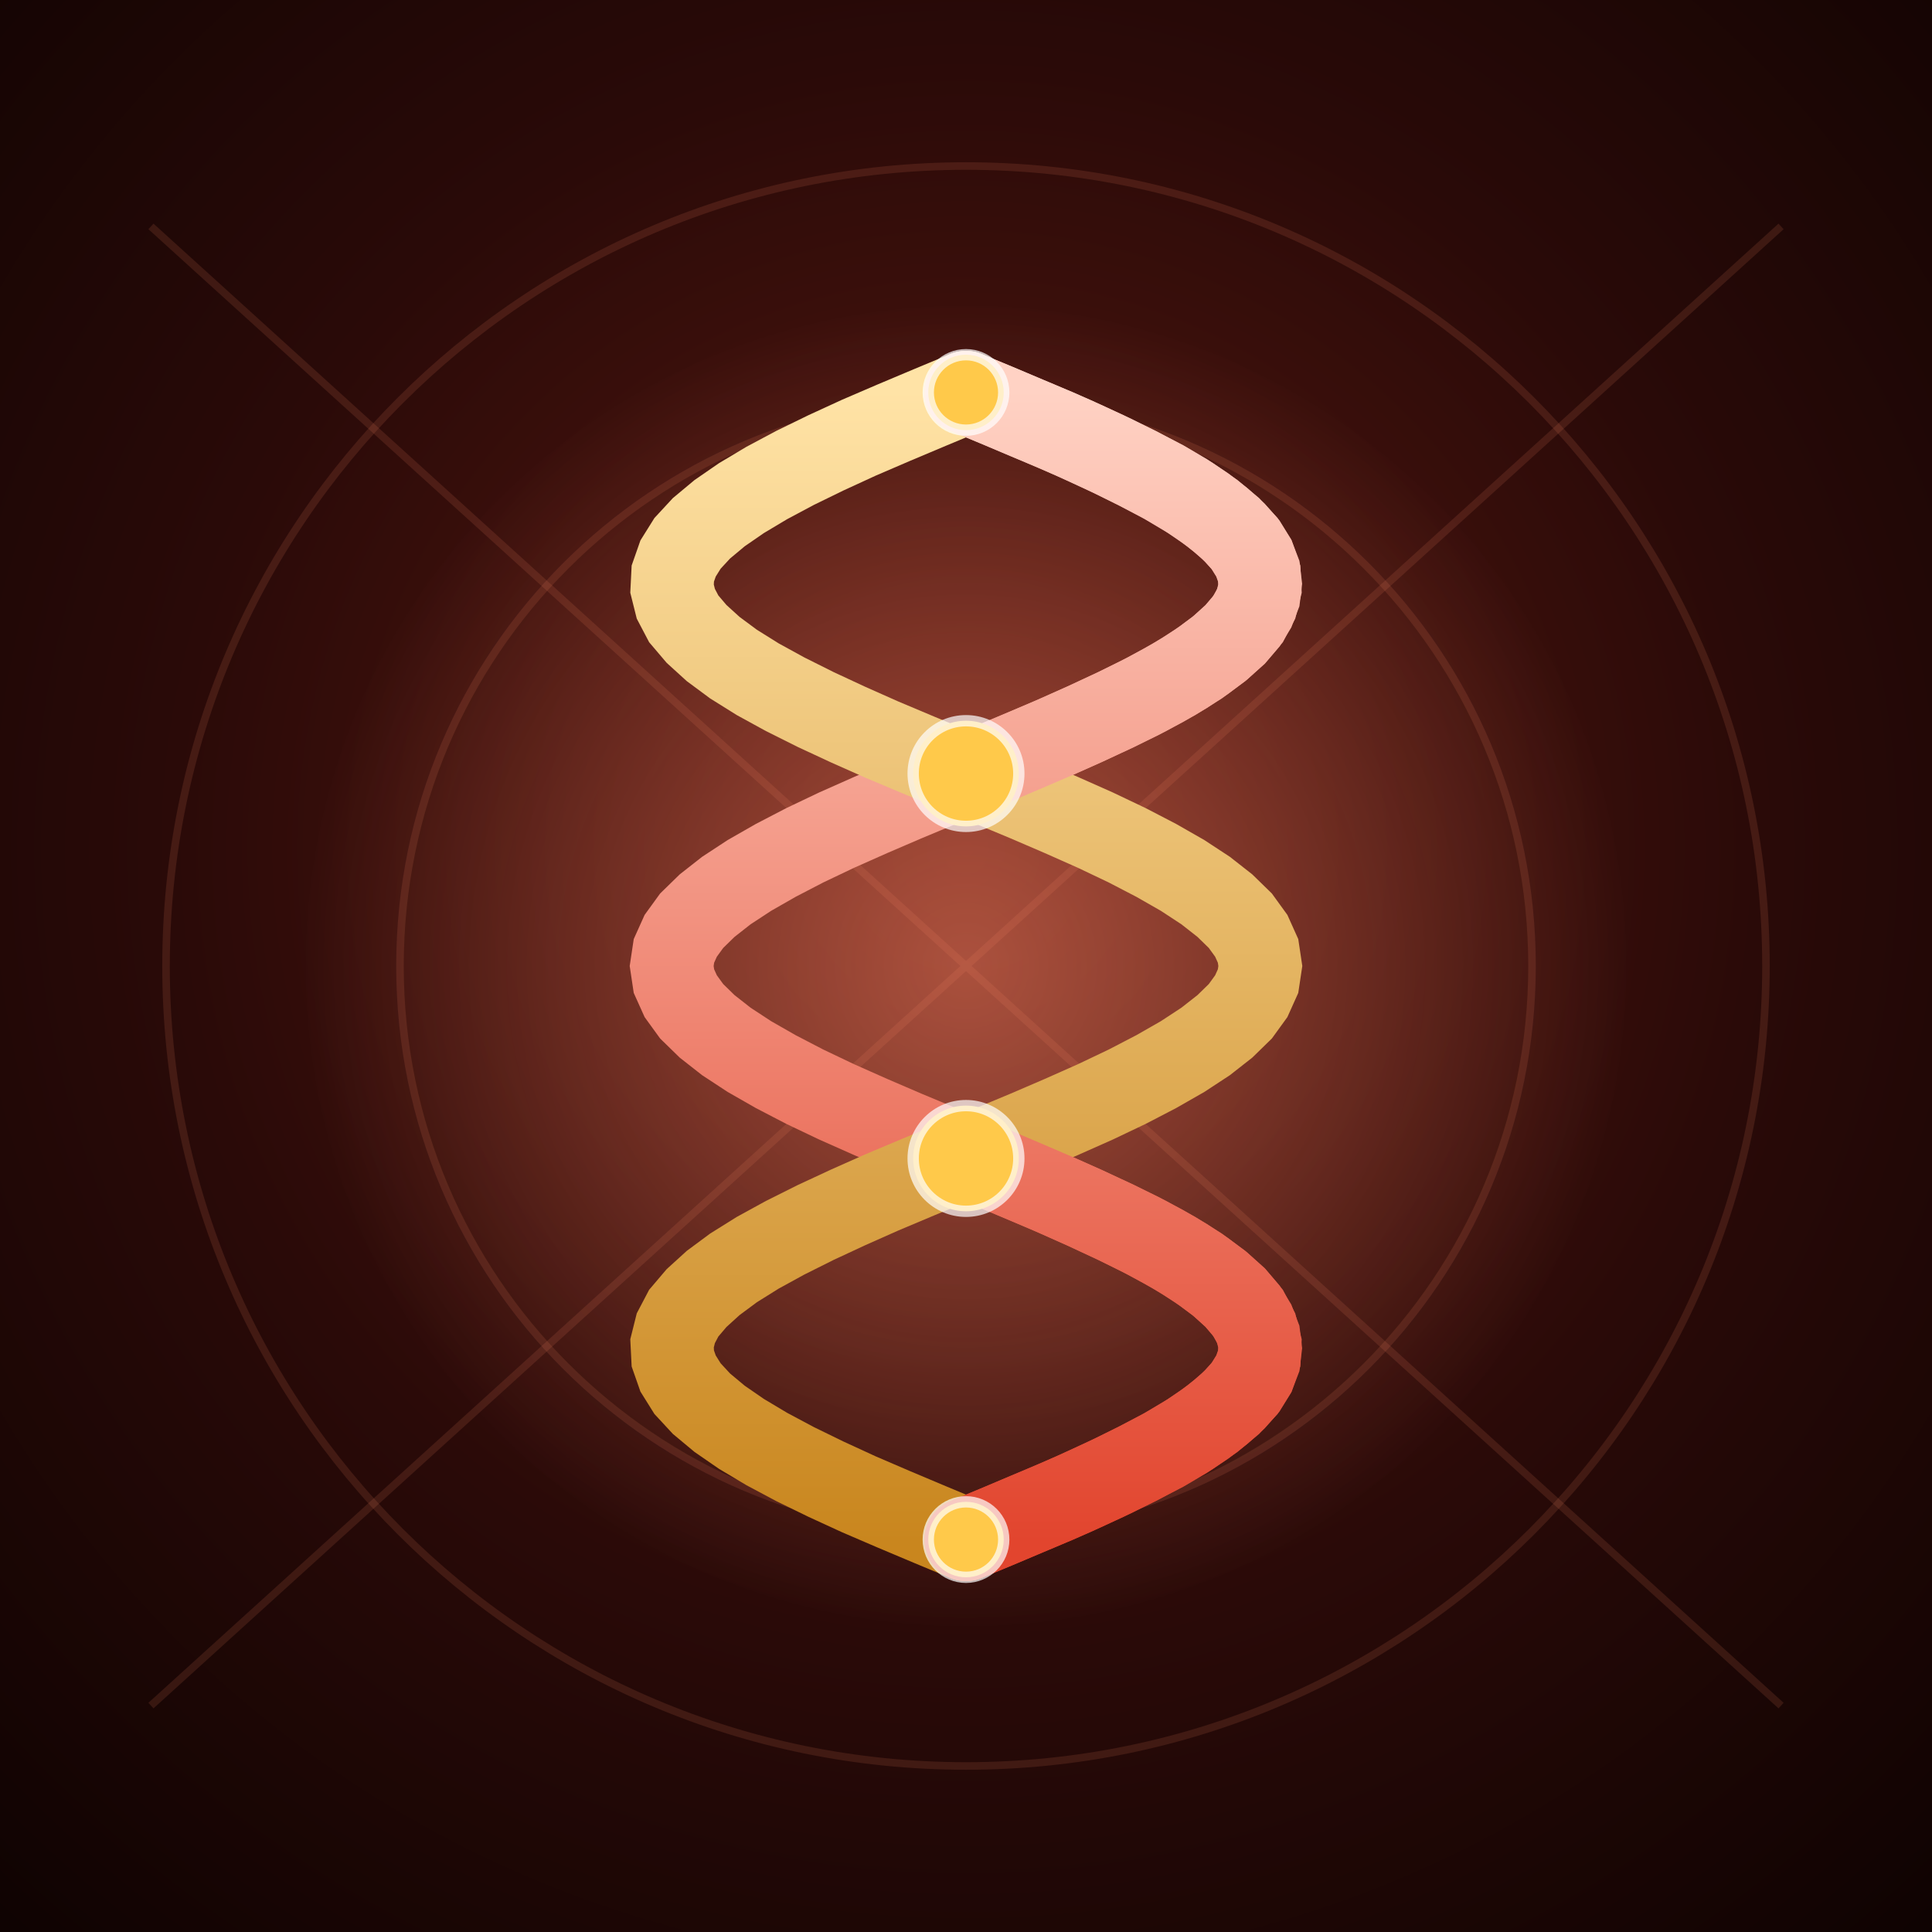
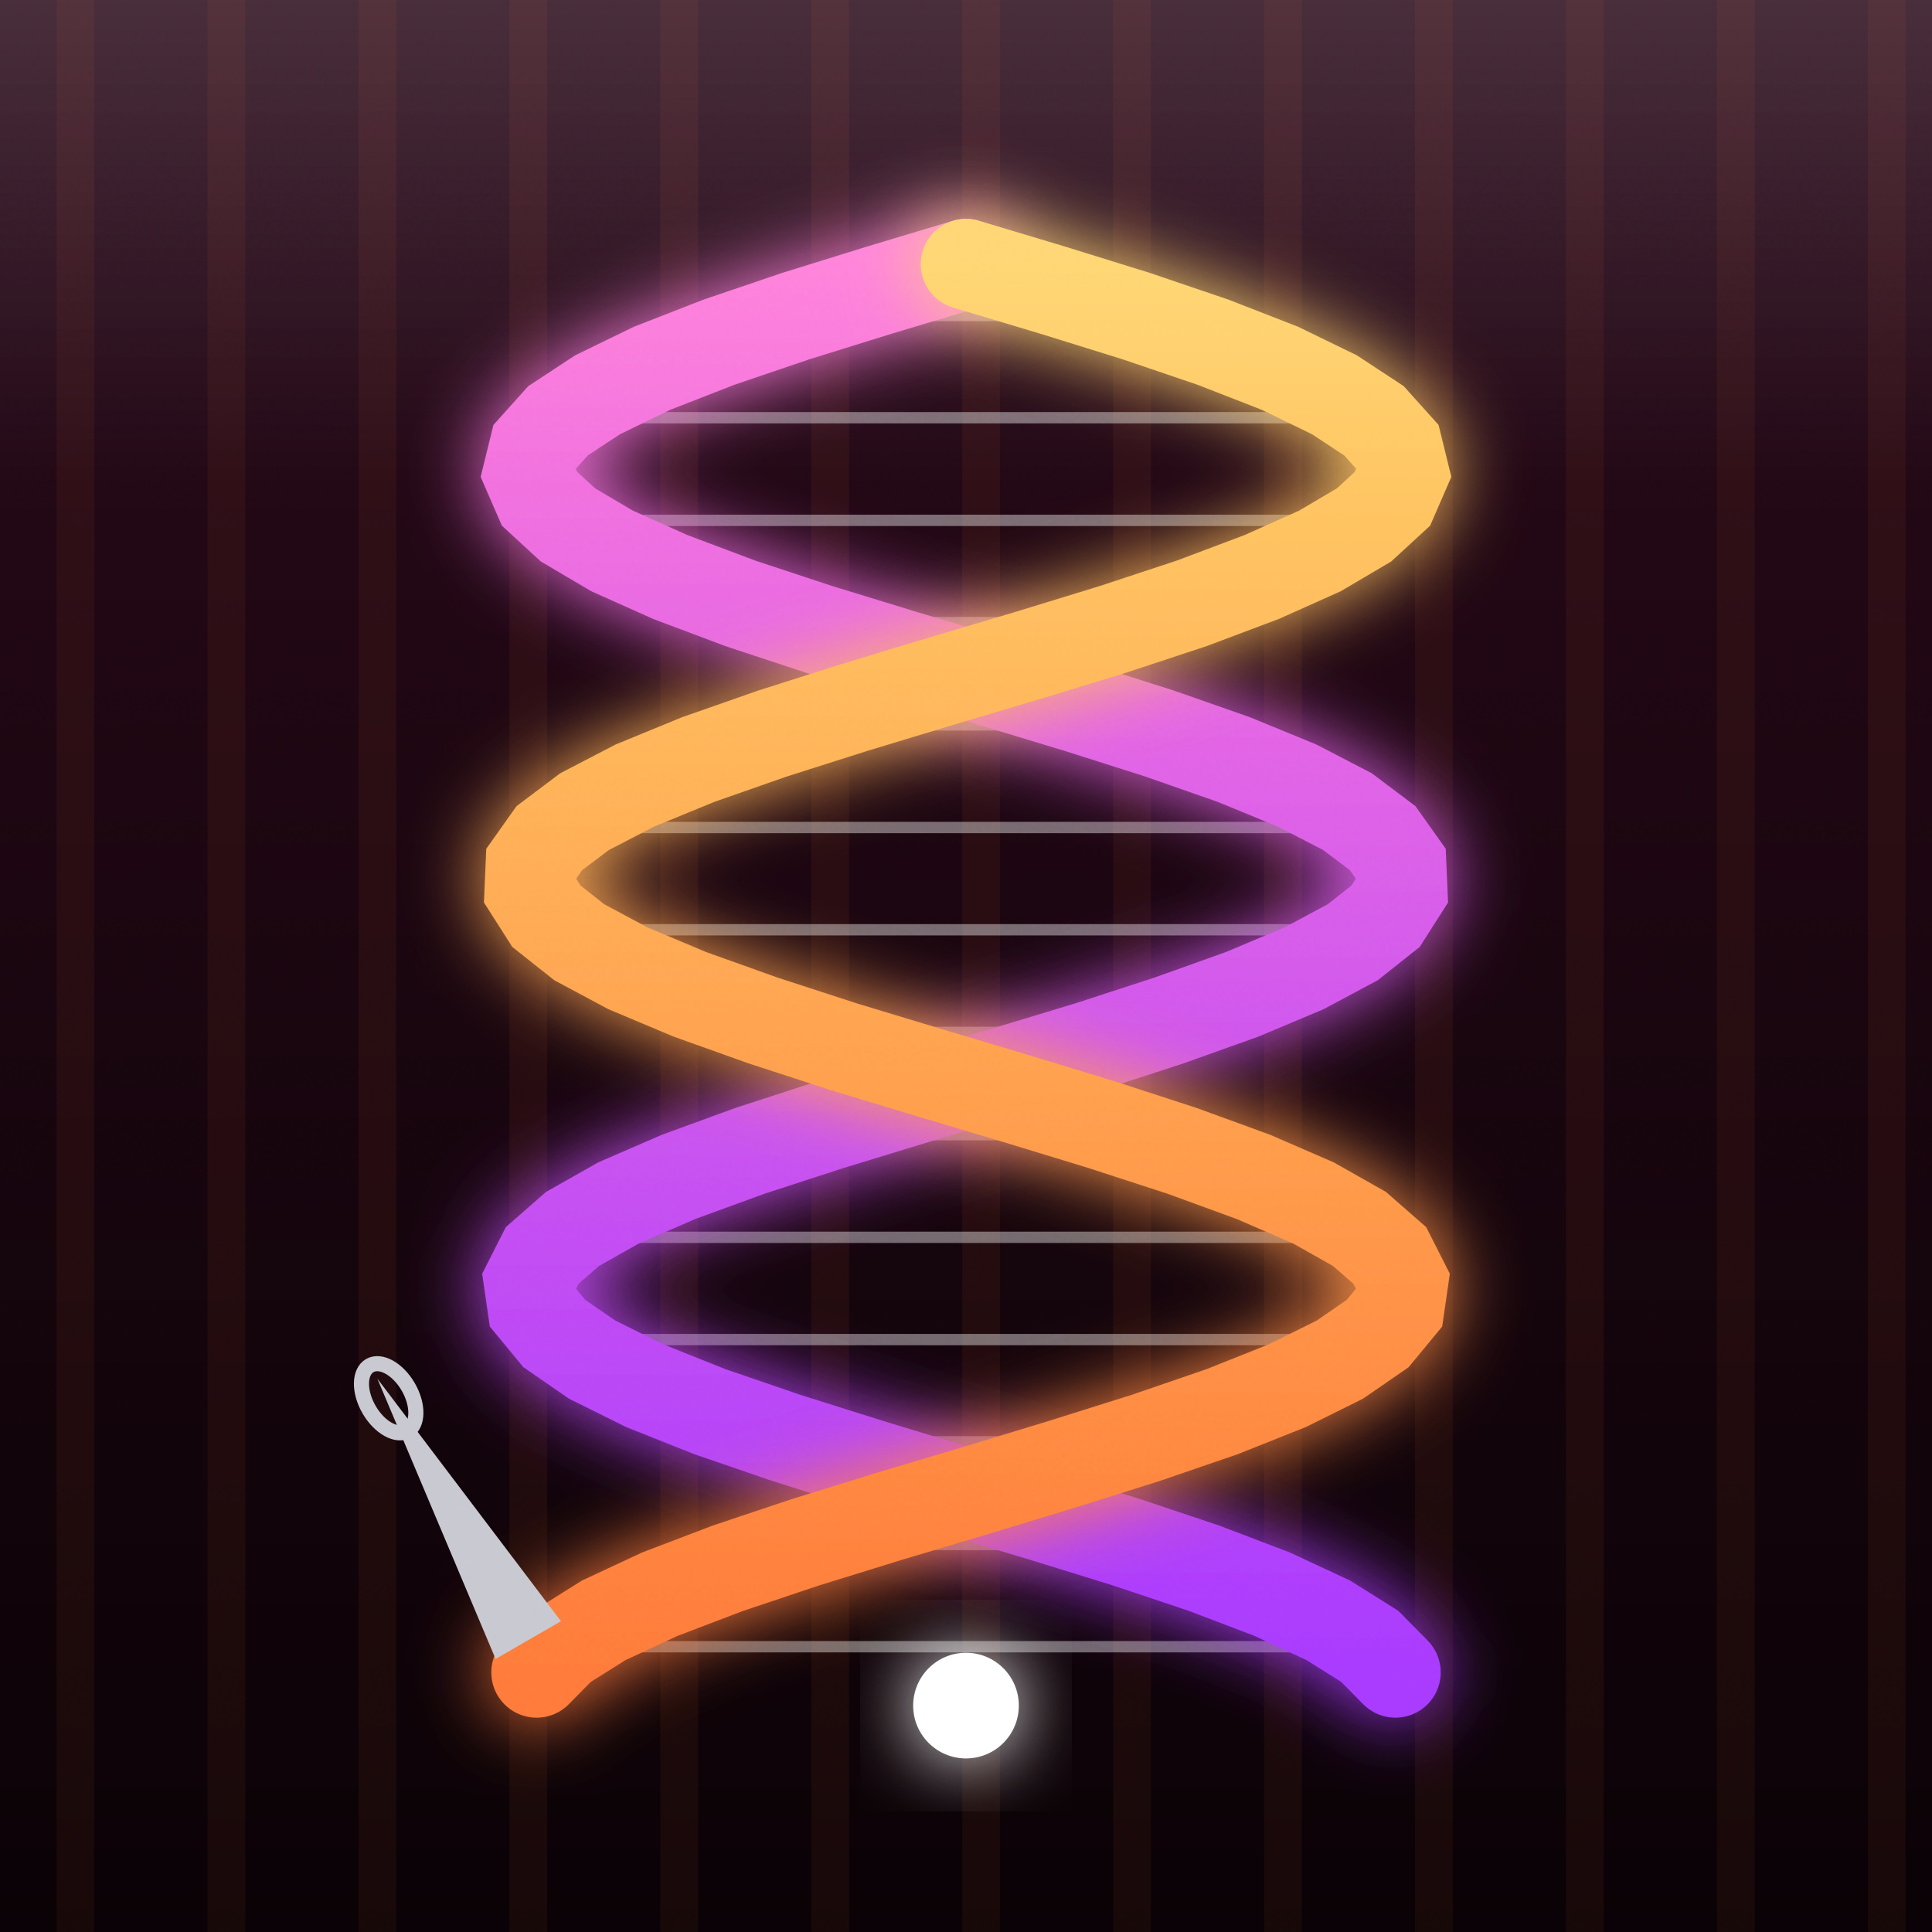
<svg xmlns="http://www.w3.org/2000/svg" viewBox="0 0 512 512">
  <defs>
-     <radialGradient id="bg" cx="50%" cy="44%" r="74%">
-       <stop offset="0" stop-color="#5e1a12" />
-       <stop offset=".55" stop-color="#2a0a08" />
-       <stop offset="1" stop-color="#0f0302" />
-     </radialGradient>
-     <radialGradient id="halo" cx="50%" cy="50%" r="50%">
-       <stop offset="0" stop-color="#ff8a6a" stop-opacity=".5" />
-       <stop offset="1" stop-color="#ff8a6a" stop-opacity="0" />
-     </radialGradient>
-     <linearGradient id="t1" x1="0" y1="0" x2="0" y2="1">
-       <stop offset="0" stop-color="#ffd2c4" />
-       <stop offset="1" stop-color="#e2452e" />
+     <filter id="grain" x="0" y="0" width="100%" height="100%">
+       <feTurbulence type="fractalNoise" baseFrequency=".85" numOctaves="2" stitchTiles="stitch" />
+       <feColorMatrix values="0 0 0 0 1  0 0 0 0 1  0 0 0 0 1  0 0 0 .55 0" />
+       <feComposite in2="SourceGraphic" operator="in" />
+     </filter>
+     <filter id="sh" x="-30%" y="-30%" width="160%" height="160%">
+       <feDropShadow dx="0" dy="14" stdDeviation="14" flood-color="#000" flood-opacity=".38" />
+     </filter>
+     <filter id="sh2" x="-30%" y="-30%" width="160%" height="160%">
+       <feDropShadow dx="0" dy="6" stdDeviation="6" flood-color="#000" flood-opacity=".3" />
+     </filter>
+     <filter id="glow" x="-50%" y="-50%" width="200%" height="200%">
+       <feGaussianBlur stdDeviation="10" result="b" />
+       <feMerge>
+         <feMergeNode in="b" />
+         <feMergeNode in="SourceGraphic" />
+       </feMerge>
+     </filter>
+     <filter id="blur8">
+       <feGaussianBlur stdDeviation="8" />
+     </filter>
+     <filter id="blur20">
+       <feGaussianBlur stdDeviation="20" />
+     </filter>
+     <linearGradient id="sheen" x1="0" y1="0" x2="0" y2="1">
+       <stop offset="0" stop-color="#fff" stop-opacity=".28" />
+       <stop offset=".5" stop-color="#fff" stop-opacity="0" />
    </linearGradient>
-     <linearGradient id="t2" x1="0" y1="0" x2="0" y2="1">
-       <stop offset="0" stop-color="#ffe3a6" />
-       <stop offset="1" stop-color="#c9861e" />
+     <linearGradient id="wv-bg" x1="0" y1="0" x2="0" y2="1">
+       <stop offset="0" stop-color="#2a0a1a" />
+       <stop offset="1" stop-color="#0a0206" />
+     </linearGradient>
+     <linearGradient id="wv-a" x1="0" y1="0" x2="0" y2="1">
+       <stop offset="0" stop-color="#ffd36a" />
+       <stop offset="1" stop-color="#ff7a3a" />
+     </linearGradient>
+     <linearGradient id="wv-b" x1="0" y1="0" x2="0" y2="1">
+       <stop offset="0" stop-color="#ff7ad8" />
+       <stop offset="1" stop-color="#a83aff" />
    </linearGradient>
  </defs>
-   <rect width="512" height="512" fill="url(#bg)" />
-   <g fill="none" stroke="#ff8a6a" stroke-opacity=".13" stroke-width="2">
-     <circle cx="256" cy="256" r="150" />
-     <circle cx="256" cy="256" r="212" />
-     <path d="M256 256L40 60M256 256L472 60M256 256L40 452M256 256L472 452" />
+   <rect width="512" height="512" fill="url(#wv-bg)" />
+   <path d="M20 0V512" stroke="#ff7a3a" stroke-opacity=".06" stroke-width="10" />
+   <path d="M60 0V512" stroke="#ff7a3a" stroke-opacity=".06" stroke-width="10" />
+   <path d="M100 0V512" stroke="#ff7a3a" stroke-opacity=".06" stroke-width="10" />
+   <path d="M140 0V512" stroke="#ff7a3a" stroke-opacity=".06" stroke-width="10" />
+   <path d="M180 0V512" stroke="#ff7a3a" stroke-opacity=".06" stroke-width="10" />
+   <path d="M220 0V512" stroke="#ff7a3a" stroke-opacity=".06" stroke-width="10" />
+   <path d="M260 0V512" stroke="#ff7a3a" stroke-opacity=".06" stroke-width="10" />
+   <path d="M300 0V512" stroke="#ff7a3a" stroke-opacity=".06" stroke-width="10" />
+   <path d="M340 0V512" stroke="#ff7a3a" stroke-opacity=".06" stroke-width="10" />
+   <path d="M380 0V512" stroke="#ff7a3a" stroke-opacity=".06" stroke-width="10" />
+   <path d="M420 0V512" stroke="#ff7a3a" stroke-opacity=".06" stroke-width="10" />
+   <path d="M460 0V512" stroke="#ff7a3a" stroke-opacity=".06" stroke-width="10" />
+   <path d="M500 0V512" stroke="#ff7a3a" stroke-opacity=".06" stroke-width="10" />
+   <path d="M221.6 83.6H290.4" stroke="#fff" stroke-width="3" opacity=".4" />
+   <path d="M158.8 110.7H353.2" stroke="#fff" stroke-width="3" opacity=".4" />
+   <path d="M158.8 137.9H353.2" stroke="#fff" stroke-width="3" opacity=".4" />
+   <path d="M221.6 165.0H290.4" stroke="#fff" stroke-width="3" opacity=".4" />
+   <path d="M221.6 192.1H290.4" stroke="#fff" stroke-width="3" opacity=".4" />
+   <path d="M158.8 219.3H353.2" stroke="#fff" stroke-width="3" opacity=".4" />
+   <path d="M158.8 246.4H353.2" stroke="#fff" stroke-width="3" opacity=".4" />
+   <path d="M221.6 273.6H290.4" stroke="#fff" stroke-width="3" opacity=".4" />
+   <path d="M221.6 300.7H290.4" stroke="#fff" stroke-width="3" opacity=".4" />
+   <path d="M158.8 327.9H353.2" stroke="#fff" stroke-width="3" opacity=".4" />
+   <path d="M158.8 355.0H353.2" stroke="#fff" stroke-width="3" opacity=".4" />
+   <path d="M221.6 382.1H290.4" stroke="#fff" stroke-width="3" opacity=".4" />
+   <path d="M221.6 409.3H290.4" stroke="#fff" stroke-width="3" opacity=".4" />
+   <path d="M158.8 436.4H353.2" stroke="#fff" stroke-width="3" opacity=".4" />
+   <path d="M256 70 L233.0 76.9 L210.8 83.8 L190.5 90.7 L172.8 97.6 L158.4 104.6 L147.9 111.5 L141.7 118.4 L140.0 125.3 L143.0 132.2 L150.5 139.1 L162.2 146.0 L177.6 152.9 L196.2 159.9 L217.1 166.8 L239.6 173.7 L262.8 180.6 L285.6 187.5 L307.3 194.4 L327.0 201.3 L343.8 208.2 L357.1 215.1 L366.4 222.1 L371.3 229.0 L371.6 235.9 L367.2 242.8 L358.5 249.7 L345.6 256.6 L329.2 263.5 L309.9 270.4 L288.4 277.4 L265.6 284.3 L242.5 291.2 L219.9 298.1 L198.7 305.0 L179.8 311.9 L163.9 318.8 L151.7 325.7 L143.7 332.7 L140.2 339.6 L141.2 346.5 L146.9 353.4 L156.9 360.3 L170.8 367.2 L188.1 374.1 L208.2 381.0 L230.1 387.9 L253.1 394.9 L276.2 401.8 L298.5 408.7 L319.1 415.6 L337.2 422.5 L352.0 429.4 L363.0 436.3 L369.8 443.2" fill="none" stroke="url(#wv-b)" stroke-width="24" stroke-linecap="round" filter="url(#glow)" />
+   <path d="M256 70 L279.0 76.9 L301.2 83.8 L321.5 90.7 L339.2 97.6 L353.6 104.6 L364.1 111.5 L370.3 118.4 L372.0 125.3 L369.0 132.2 L361.5 139.1 L349.8 146.0 L334.4 152.9 L315.8 159.9 L294.9 166.8 L272.4 173.7 L249.2 180.6 L226.4 187.5 L204.7 194.4 L185.0 201.3 L168.2 208.2 L154.9 215.1 L145.6 222.1 L140.7 229.0 L140.4 235.9 L144.8 242.8 L153.5 249.7 L166.4 256.6 L182.8 263.5 L202.1 270.4 L223.6 277.4 L246.4 284.3 L269.5 291.2 L292.1 298.1 L313.3 305.0 L332.2 311.9 L348.1 318.8 L360.3 325.7 L368.3 332.7 L371.8 339.6 L370.8 346.5 L365.1 353.4 L355.1 360.3 L341.2 367.2 L323.9 374.1 L303.8 381.0 L281.9 387.9 L258.9 394.9 L235.8 401.8 L213.5 408.7 L192.9 415.6 L174.8 422.5 L160.0 429.4 L149.0 436.3 L142.2 443.2" fill="none" stroke="url(#wv-a)" stroke-width="24" stroke-linecap="round" filter="url(#glow)" />
+   <circle cx="256" cy="452" r="14" fill="#fff" filter="url(#glow)" />
+   <g transform="translate(120 400) rotate(-30)">
+     <path d="M0 -40L10 40H-10Z" fill="#c8c8d0" />
+     <ellipse cx="0" cy="-34" rx="6" ry="10" fill="none" stroke="#c8c8d0" stroke-width="4" />
  </g>
-   <circle cx="256" cy="256" r="175" fill="url(#halo)" />
-   <path d="M256.0 104 L265.6 108 L275.1 112 L284.4 116 L293.1 120 L301.3 124 L308.8 128 L315.5 132 L321.3 136 L326.1 140 L329.8 144 L332.3 148 L333.7 152 L333.9 156 L332.9 160 L330.8 164 L327.4 168 L323.0 172 L317.6 176 L311.2 180 L303.9 184 L295.9 188 L287.3 192 L278.3 196 L268.8 200 L259.2 204 L249.6 208 L240.0 212 L230.7 216 L221.7 220 L213.3 224 L205.6 228 L198.6 232 L192.5 236 L187.4 240 L183.3 244 L180.4 248 L178.6 252 L178.0 256 L178.6 260 L180.4 264 L183.3 268 L187.4 272 L192.5 276 L198.6 280 L205.6 284 L213.3 288 L221.7 292 L230.7 296 L240.0 300 L249.6 304 L259.2 308 L268.8 312 L278.3 316 L287.3 320 L295.9 324 L303.9 328 L311.2 332 L317.6 336 L323.0 340 L327.4 344 L330.8 348 L332.9 352 L333.9 356 L333.7 360 L332.3 364 L329.8 368 L326.1 372 L321.3 376 L315.5 380 L308.8 384 L301.3 388 L293.1 392 L284.4 396 L275.1 400 L265.6 404 L256.0 408" fill="none" stroke="url(#t1)" stroke-width="22" stroke-linecap="round" />
-   <path d="M256.0 104 L246.4 108 L236.9 112 L227.6 116 L218.9 120 L210.7 124 L203.2 128 L196.5 132 L190.7 136 L185.9 140 L182.2 144 L179.7 148 L178.3 152 L178.1 156 L179.1 160 L181.2 164 L184.6 168 L189.0 172 L194.4 176 L200.8 180 L208.1 184 L216.1 188 L224.7 192 L233.7 196 L243.2 200 L252.8 204 L262.4 208 L272.0 212 L281.3 216 L290.3 220 L298.7 224 L306.4 228 L313.4 232 L319.5 236 L324.6 240 L328.7 244 L331.6 248 L333.4 252 L334.0 256 L333.4 260 L331.6 264 L328.7 268 L324.6 272 L319.5 276 L313.4 280 L306.4 284 L298.7 288 L290.3 292 L281.3 296 L272.0 300 L262.4 304 L252.8 308 L243.2 312 L233.7 316 L224.7 320 L216.1 324 L208.1 328 L200.8 332 L194.4 336 L189.0 340 L184.6 344 L181.2 348 L179.1 352 L178.1 356 L178.3 360 L179.7 364 L182.2 368 L185.9 372 L190.7 376 L196.5 380 L203.2 384 L210.7 388 L218.9 392 L227.6 396 L236.9 400 L246.4 404 L256.0 408" fill="none" stroke="url(#t2)" stroke-width="22" stroke-linecap="round" />
-   <path d="M256.0 104.0 L264.2 107.4 L272.2 110.8 L280.1 114.1 L287.7 117.5 L295.0 120.9 L301.8 124.3 L308.2 127.6 L314.0 131.0 L319.1 134.4 L323.5 137.8 L327.3 141.2 L330.2 144.5 L332.3 147.9 L333.6 151.3 L334.0 154.7 L333.6 158.0 L332.3 161.4 L330.2 164.8 L327.3 168.2 L323.5 171.6 L319.1 174.9 L314.0 178.3 L308.2 181.7 L301.8 185.1 L295.0 188.4 L287.7 191.8 L280.1 195.2 L272.2 198.6 L264.2 202.0 L256.0 205.3 M256.0 306.7 L264.2 310.0 L272.2 313.4 L280.1 316.8 L287.7 320.2 L295.0 323.6 L301.8 326.9 L308.2 330.3 L314.0 333.7 L319.1 337.1 L323.5 340.4 L327.3 343.8 L330.2 347.2 L332.3 350.6 L333.6 354.0 L334.0 357.3 L333.6 360.7 L332.3 364.1 L330.2 367.5 L327.3 370.8 L323.5 374.2 L319.1 377.6 L314.0 381.0 L308.2 384.4 L301.8 387.7 L295.0 391.1 L287.7 394.5 L280.1 397.9 L272.2 401.2 L264.2 404.6 L256.0 408.0" fill="none" stroke="url(#t1)" stroke-width="22" stroke-linecap="round" />
-   <g fill="#ffc94a" stroke="#fff" stroke-opacity=".7" stroke-width="3">
-     <circle cx="256" cy="104" r="10" />
-     <circle cx="256" cy="205" r="14" />
-     <circle cx="256" cy="307" r="14" />
-     <circle cx="256" cy="408" r="10" />
-   </g>
+   <rect width="512" height="256" fill="url(#sheen)" opacity=".5" />
+   <rect width="512" height="512" fill="#808080" filter="url(#grain)" opacity="0.07" style="mix-blend-mode:overlay" />
</svg>
